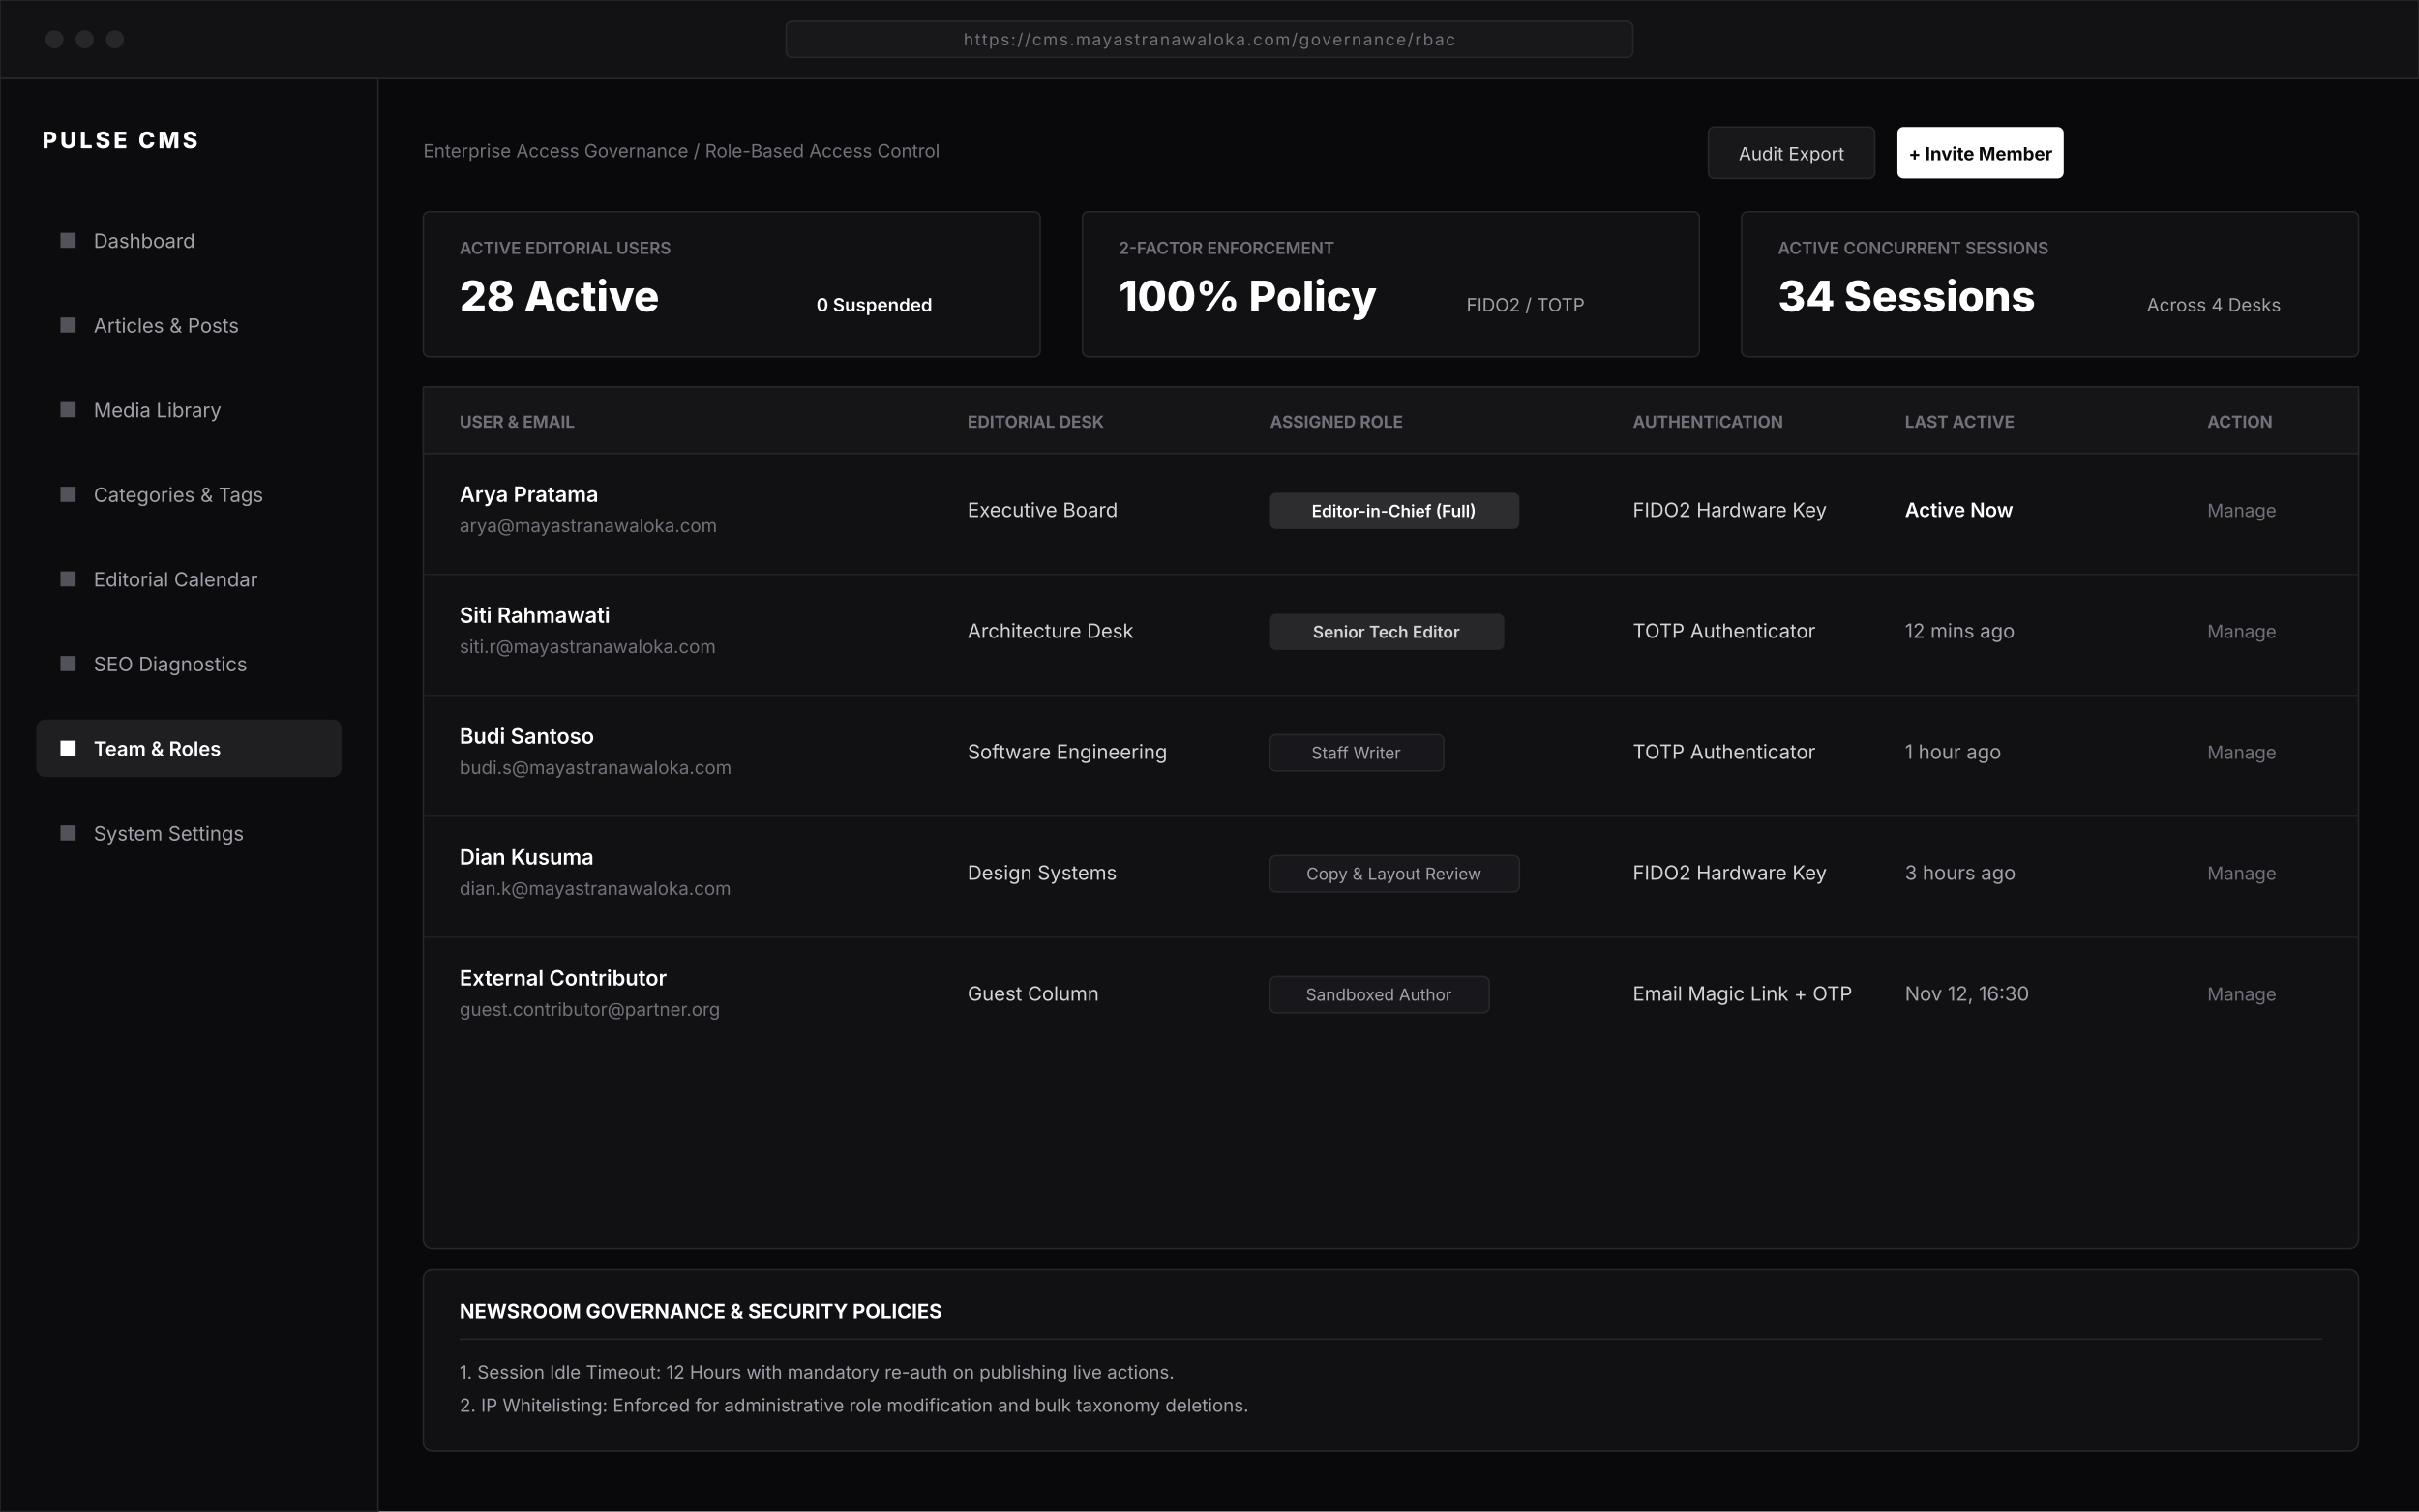
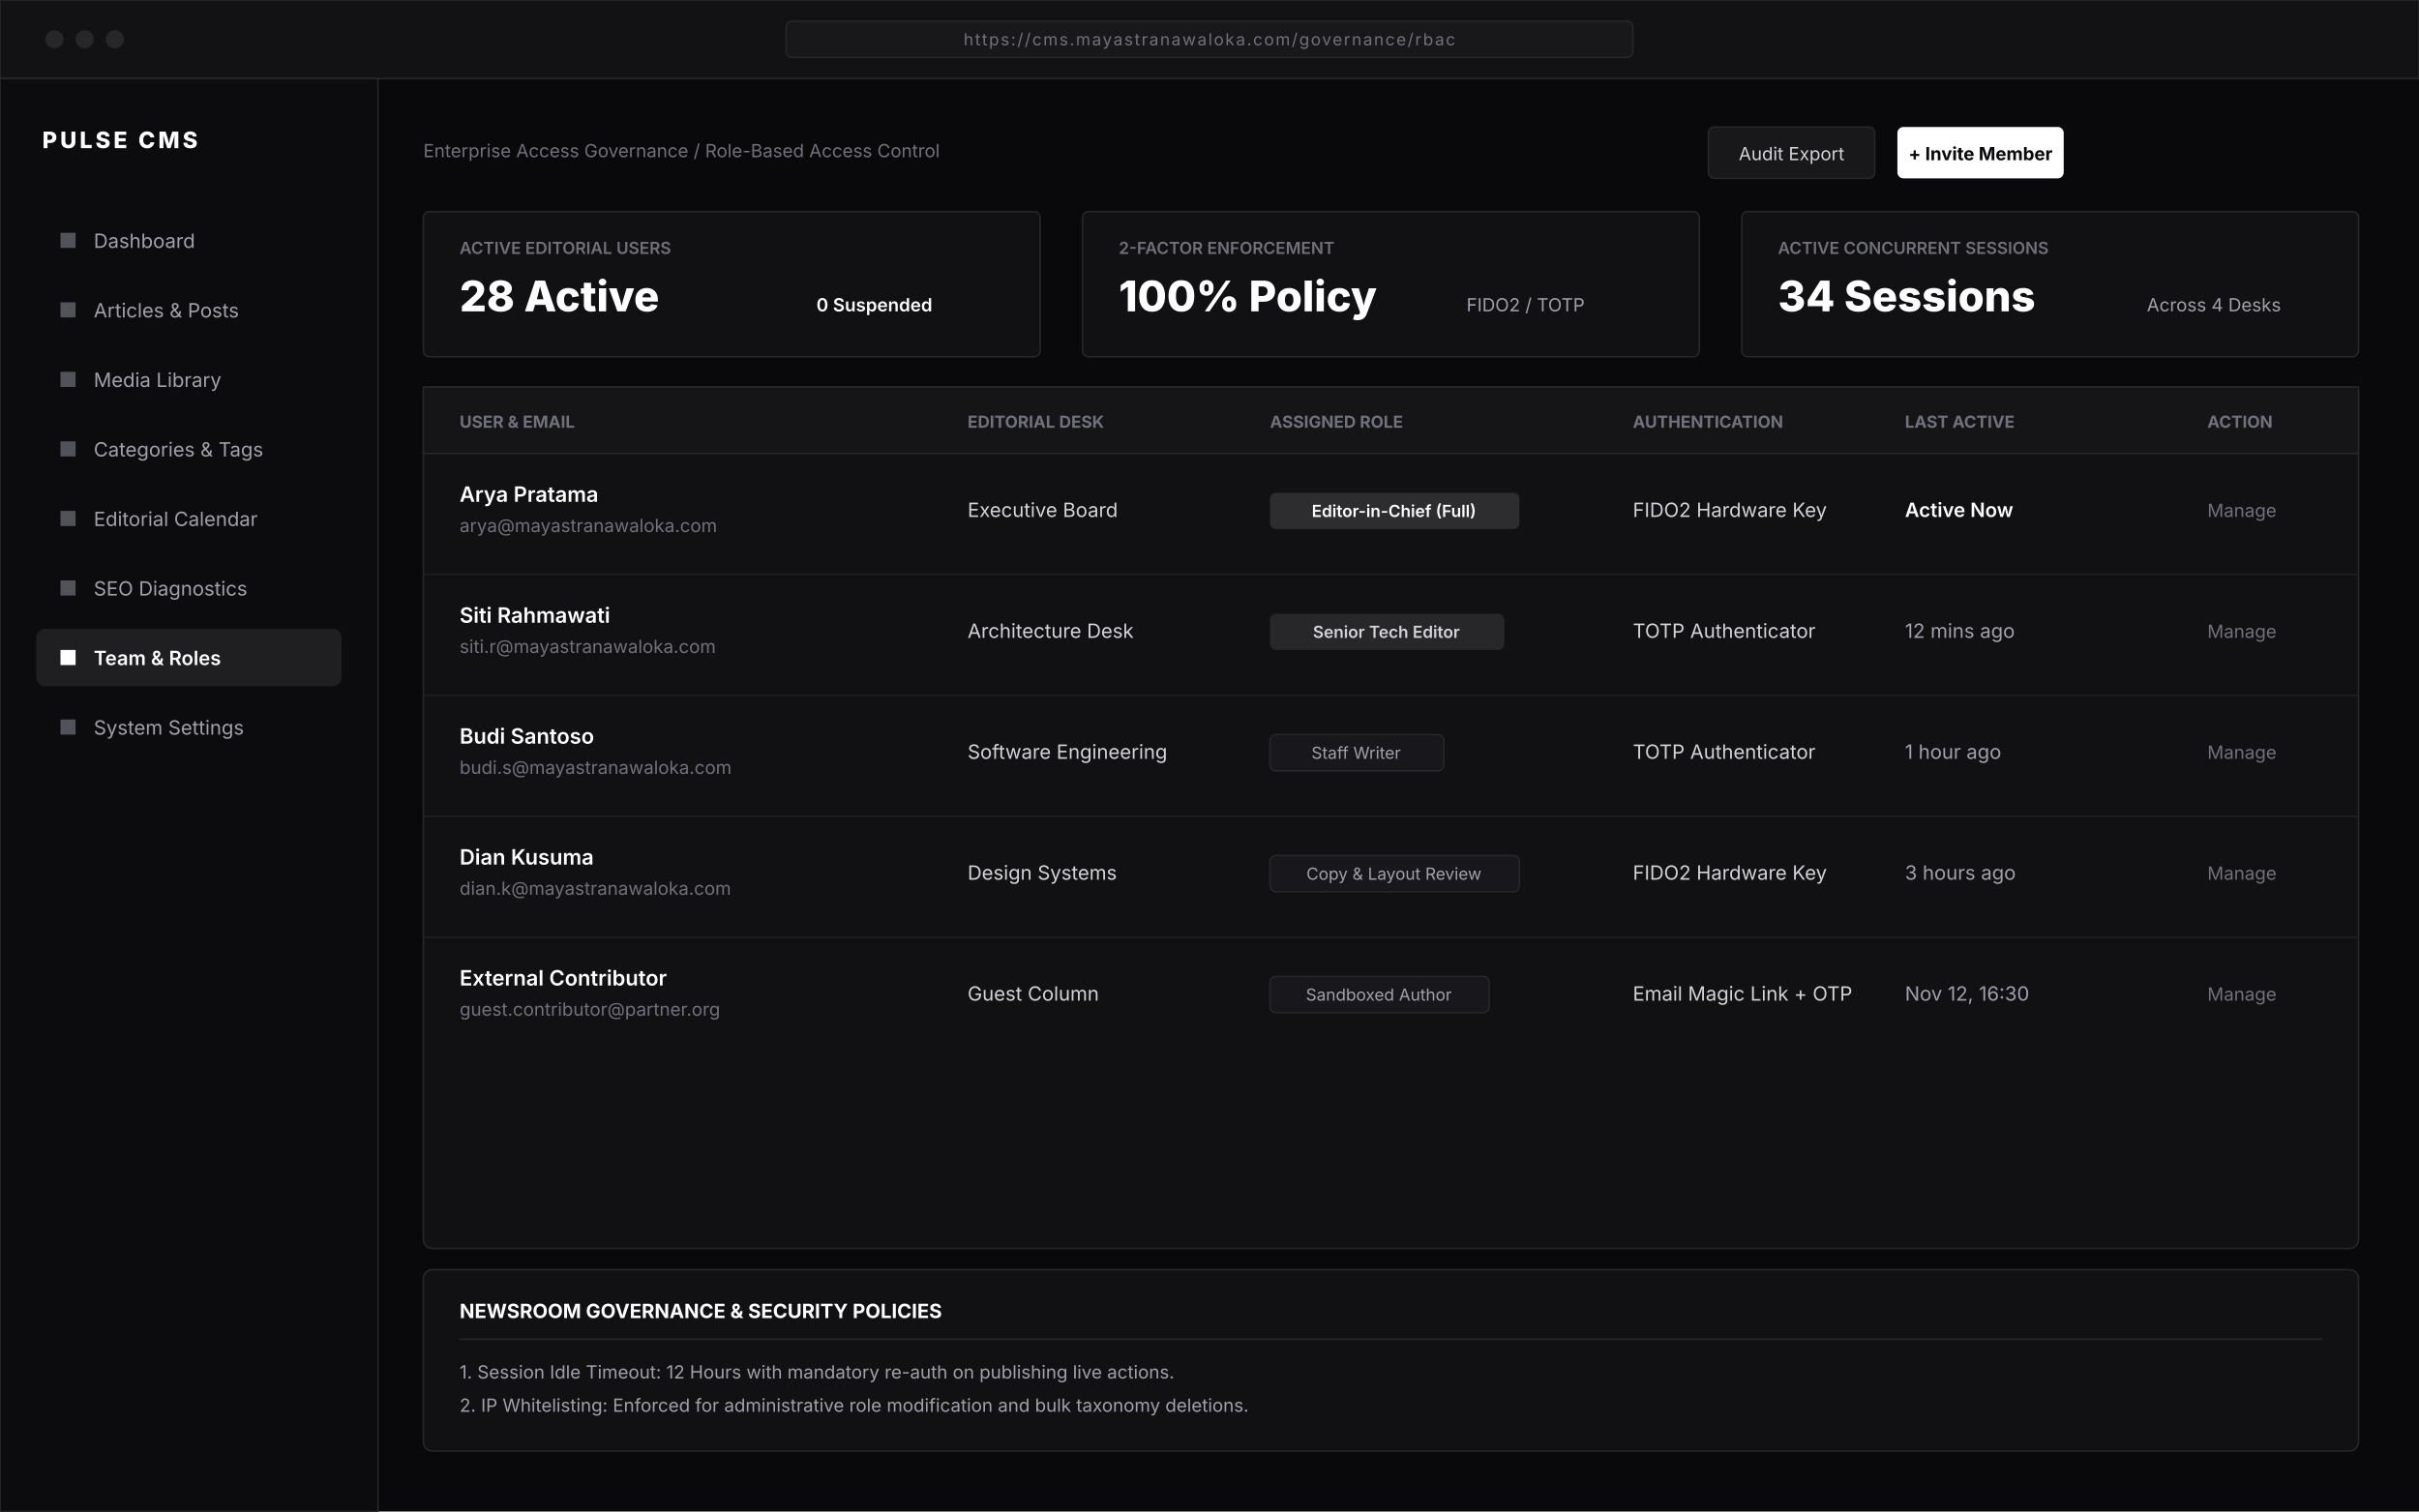
<svg xmlns="http://www.w3.org/2000/svg" viewBox="0 0 1600 1000" width="1600" height="1000" fill="none">
  <rect width="1600" height="1000" fill="#09090b" />
  <rect width="1600" height="52" fill="#121215" stroke="#27272a" stroke-width="1" />
  <circle cx="36" cy="26" r="6" fill="#27272a" />
  <circle cx="56" cy="26" r="6" fill="#27272a" />
  <circle cx="76" cy="26" r="6" fill="#27272a" />
  <rect x="520" y="14" width="560" height="24" rx="4" fill="#18181b" stroke="#27272a" stroke-width="1" />
  <text x="800" y="30" fill="#71717a" font-family="-apple-system, BlinkMacSystemFont, sans-serif" font-size="11" text-anchor="middle" letter-spacing="1">https://cms.mayastranawaloka.com/governance/rbac</text>
  <rect x="0" y="52" width="250" height="948" fill="#0c0c0e" stroke="#27272a" stroke-width="1" />
  <text x="28" y="98" fill="#ffffff" font-family="-apple-system, BlinkMacSystemFont, sans-serif" font-size="15" font-weight="800" letter-spacing="2">PULSE CMS</text>
  <g transform="translate(24, 140)">
    <rect x="16" y="14" width="10" height="10" fill="#52525b" />
    <text x="38" y="24" fill="#a1a1aa" font-family="-apple-system, BlinkMacSystemFont, sans-serif" font-size="13">Dashboard</text>
-     <rect x="16" y="70" width="10" height="10" fill="#52525b" />
-     <text x="38" y="80" fill="#a1a1aa" font-family="-apple-system, BlinkMacSystemFont, sans-serif" font-size="13">Articles &amp; Posts</text>
-     <rect x="16" y="126" width="10" height="10" fill="#52525b" />
-     <text x="38" y="136" fill="#a1a1aa" font-family="-apple-system, BlinkMacSystemFont, sans-serif" font-size="13">Media Library</text>
-     <rect x="16" y="182" width="10" height="10" fill="#52525b" />
-     <text x="38" y="192" fill="#a1a1aa" font-family="-apple-system, BlinkMacSystemFont, sans-serif" font-size="13">Categories &amp; Tags</text>
-     <rect x="16" y="238" width="10" height="10" fill="#52525b" />
-     <text x="38" y="248" fill="#a1a1aa" font-family="-apple-system, BlinkMacSystemFont, sans-serif" font-size="13">Editorial Calendar</text>
-     <rect x="16" y="294" width="10" height="10" fill="#52525b" />
-     <text x="38" y="304" fill="#a1a1aa" font-family="-apple-system, BlinkMacSystemFont, sans-serif" font-size="13">SEO Diagnostics</text>
-     <rect x="0" y="336" width="202" height="38" rx="6" fill="#ffffff" fill-opacity="0.08" />
-     <rect x="16" y="350" width="10" height="10" fill="#ffffff" />
-     <text x="38" y="360" fill="#ffffff" font-family="-apple-system, BlinkMacSystemFont, sans-serif" font-size="13" font-weight="600">Team &amp; Roles</text>
-     <rect x="16" y="406" width="10" height="10" fill="#52525b" />
-     <text x="38" y="416" fill="#a1a1aa" font-family="-apple-system, BlinkMacSystemFont, sans-serif" font-size="13">System Settings</text>
+     <rect x="16" y="60" width="10" height="10" fill="#52525b" />
+     <text x="38" y="70" fill="#a1a1aa" font-family="-apple-system, BlinkMacSystemFont, sans-serif" font-size="13">Articles &amp; Posts</text>
+     <rect x="16" y="106" width="10" height="10" fill="#52525b" />
+     <text x="38" y="116" fill="#a1a1aa" font-family="-apple-system, BlinkMacSystemFont, sans-serif" font-size="13">Media Library</text>
+     <rect x="16" y="152" width="10" height="10" fill="#52525b" />
+     <text x="38" y="162" fill="#a1a1aa" font-family="-apple-system, BlinkMacSystemFont, sans-serif" font-size="13">Categories &amp; Tags</text>
+     <rect x="16" y="198" width="10" height="10" fill="#52525b" />
+     <text x="38" y="208" fill="#a1a1aa" font-family="-apple-system, BlinkMacSystemFont, sans-serif" font-size="13">Editorial Calendar</text>
+     <rect x="16" y="244" width="10" height="10" fill="#52525b" />
+     <text x="38" y="254" fill="#a1a1aa" font-family="-apple-system, BlinkMacSystemFont, sans-serif" font-size="13">SEO Diagnostics</text>
+     <rect x="0" y="276" width="202" height="38" rx="6" fill="#ffffff" fill-opacity="0.08" />
+     <rect x="16" y="290" width="10" height="10" fill="#ffffff" />
+     <text x="38" y="300" fill="#ffffff" font-family="-apple-system, BlinkMacSystemFont, sans-serif" font-size="13" font-weight="600">Team &amp; Roles</text>
+     <rect x="16" y="336" width="10" height="10" fill="#52525b" />
+     <text x="38" y="346" fill="#a1a1aa" font-family="-apple-system, BlinkMacSystemFont, sans-serif" font-size="13">System Settings</text>
  </g>
  <g transform="translate(280, 80)">
    <text x="0" y="24" fill="#71717a" font-family="-apple-system, BlinkMacSystemFont, sans-serif" font-size="12">Enterprise Access Governance / Role-Based Access Control</text>
    <rect x="850" y="4" width="110" height="34" rx="4" fill="#18181b" stroke="#27272a" stroke-width="1" />
    <text x="905" y="26" fill="#d4d4d8" font-family="-apple-system, BlinkMacSystemFont, sans-serif" font-size="12" text-anchor="middle">Audit Export</text>
    <rect x="975" y="4" width="110" height="34" rx="4" fill="#ffffff" />
    <text x="1030" y="26" fill="#09090b" font-family="-apple-system, BlinkMacSystemFont, sans-serif" font-size="12" font-weight="700" text-anchor="middle">+ Invite Member</text>
  </g>
  <g transform="translate(280, 140)">
    <g transform="translate(0, 0)">
      <rect x="0" y="0" width="408" height="96" rx="4" fill="#111114" stroke="#27272a" stroke-width="1" />
      <text x="24" y="28" fill="#71717a" font-family="-apple-system, BlinkMacSystemFont, sans-serif" font-size="11" font-weight="600">ACTIVE EDITORIAL USERS</text>
      <text x="24" y="66" fill="#ffffff" font-family="-apple-system, BlinkMacSystemFont, sans-serif" font-size="28" font-weight="800">28 Active</text>
      <text x="260" y="66" fill="#ffffff" font-family="-apple-system, BlinkMacSystemFont, sans-serif" font-size="12" font-weight="600">0 Suspended</text>
      <rect x="436" y="0" width="408" height="96" rx="4" fill="#111114" stroke="#27272a" stroke-width="1" />
      <text x="460" y="28" fill="#71717a" font-family="-apple-system, BlinkMacSystemFont, sans-serif" font-size="11" font-weight="600">2-FACTOR ENFORCEMENT</text>
      <text x="460" y="66" fill="#ffffff" font-family="-apple-system, BlinkMacSystemFont, sans-serif" font-size="28" font-weight="800">100% Policy</text>
      <text x="690" y="66" fill="#a1a1aa" font-family="-apple-system, BlinkMacSystemFont, sans-serif" font-size="12">FIDO2 / TOTP</text>
      <rect x="872" y="0" width="408" height="96" rx="4" fill="#111114" stroke="#27272a" stroke-width="1" />
      <text x="896" y="28" fill="#71717a" font-family="-apple-system, BlinkMacSystemFont, sans-serif" font-size="11" font-weight="600">ACTIVE CONCURRENT SESSIONS</text>
      <text x="896" y="66" fill="#ffffff" font-family="-apple-system, BlinkMacSystemFont, sans-serif" font-size="28" font-weight="800">34 Sessions</text>
      <text x="1140" y="66" fill="#a1a1aa" font-family="-apple-system, BlinkMacSystemFont, sans-serif" font-size="12">Across 4 Desks</text>
    </g>
    <g transform="translate(0, 116)">
      <rect x="0" y="0" width="1280" height="570" rx="6" fill="#111114" stroke="#27272a" stroke-width="1" />
      <rect x="0" y="0" width="1280" height="44" fill="#151518" stroke="#27272a" stroke-width="1" />
      <text x="24" y="27" fill="#71717a" font-family="-apple-system, BlinkMacSystemFont, sans-serif" font-size="11" font-weight="700">USER &amp; EMAIL</text>
      <text x="360" y="27" fill="#71717a" font-family="-apple-system, BlinkMacSystemFont, sans-serif" font-size="11" font-weight="700">EDITORIAL DESK</text>
      <text x="560" y="27" fill="#71717a" font-family="-apple-system, BlinkMacSystemFont, sans-serif" font-size="11" font-weight="700">ASSIGNED ROLE</text>
      <text x="800" y="27" fill="#71717a" font-family="-apple-system, BlinkMacSystemFont, sans-serif" font-size="11" font-weight="700">AUTHENTICATION</text>
      <text x="980" y="27" fill="#71717a" font-family="-apple-system, BlinkMacSystemFont, sans-serif" font-size="11" font-weight="700">LAST ACTIVE</text>
      <text x="1180" y="27" fill="#71717a" font-family="-apple-system, BlinkMacSystemFont, sans-serif" font-size="11" font-weight="700">ACTION</text>
      <g transform="translate(0, 44)">
        <line x1="0" y1="80" x2="1280" y2="80" stroke="#1f1f23" stroke-width="1" />
        <text x="24" y="32" fill="#ffffff" font-family="-apple-system, BlinkMacSystemFont, sans-serif" font-size="14" font-weight="600">Arya Pratama</text>
        <text x="24" y="52" fill="#71717a" font-family="-apple-system, BlinkMacSystemFont, sans-serif" font-size="12">arya@mayastranawaloka.com</text>
        <text x="360" y="42" fill="#d4d4d8" font-family="-apple-system, BlinkMacSystemFont, sans-serif" font-size="13">Executive Board</text>
        <rect x="560" y="26" width="165" height="24" rx="4" fill="#ffffff" fill-opacity="0.12" />
        <text x="642" y="42" fill="#ffffff" font-family="-apple-system, BlinkMacSystemFont, sans-serif" font-size="11" font-weight="600" text-anchor="middle">Editor-in-Chief (Full)</text>
        <text x="800" y="42" fill="#d4d4d8" font-family="-apple-system, BlinkMacSystemFont, sans-serif" font-size="13">FIDO2 Hardware Key</text>
        <text x="980" y="42" fill="#ffffff" font-family="-apple-system, BlinkMacSystemFont, sans-serif" font-size="13" font-weight="600">Active Now</text>
        <text x="1180" y="42" fill="#71717a" font-family="-apple-system, BlinkMacSystemFont, sans-serif" font-size="12">Manage</text>
      </g>
      <g transform="translate(0, 124)">
        <line x1="0" y1="80" x2="1280" y2="80" stroke="#1f1f23" stroke-width="1" />
        <text x="24" y="32" fill="#ffffff" font-family="-apple-system, BlinkMacSystemFont, sans-serif" font-size="14" font-weight="600">Siti Rahmawati</text>
        <text x="24" y="52" fill="#71717a" font-family="-apple-system, BlinkMacSystemFont, sans-serif" font-size="12">siti.r@mayastranawaloka.com</text>
        <text x="360" y="42" fill="#d4d4d8" font-family="-apple-system, BlinkMacSystemFont, sans-serif" font-size="13">Architecture Desk</text>
        <rect x="560" y="26" width="155" height="24" rx="4" fill="#27272a" />
        <text x="637" y="42" fill="#d4d4d8" font-family="-apple-system, BlinkMacSystemFont, sans-serif" font-size="11" font-weight="600" text-anchor="middle">Senior Tech Editor</text>
        <text x="800" y="42" fill="#d4d4d8" font-family="-apple-system, BlinkMacSystemFont, sans-serif" font-size="13">TOTP Authenticator</text>
        <text x="980" y="42" fill="#a1a1aa" font-family="-apple-system, BlinkMacSystemFont, sans-serif" font-size="13">12 mins ago</text>
        <text x="1180" y="42" fill="#71717a" font-family="-apple-system, BlinkMacSystemFont, sans-serif" font-size="12">Manage</text>
      </g>
      <g transform="translate(0, 204)">
        <line x1="0" y1="80" x2="1280" y2="80" stroke="#1f1f23" stroke-width="1" />
        <text x="24" y="32" fill="#ffffff" font-family="-apple-system, BlinkMacSystemFont, sans-serif" font-size="14" font-weight="600">Budi Santoso</text>
        <text x="24" y="52" fill="#71717a" font-family="-apple-system, BlinkMacSystemFont, sans-serif" font-size="12">budi.s@mayastranawaloka.com</text>
        <text x="360" y="42" fill="#d4d4d8" font-family="-apple-system, BlinkMacSystemFont, sans-serif" font-size="13">Software Engineering</text>
        <rect x="560" y="26" width="115" height="24" rx="4" fill="#18181c" stroke="#27272a" stroke-width="1" />
        <text x="617" y="42" fill="#a1a1aa" font-family="-apple-system, BlinkMacSystemFont, sans-serif" font-size="11" text-anchor="middle">Staff Writer</text>
        <text x="800" y="42" fill="#d4d4d8" font-family="-apple-system, BlinkMacSystemFont, sans-serif" font-size="13">TOTP Authenticator</text>
        <text x="980" y="42" fill="#a1a1aa" font-family="-apple-system, BlinkMacSystemFont, sans-serif" font-size="13">1 hour ago</text>
        <text x="1180" y="42" fill="#71717a" font-family="-apple-system, BlinkMacSystemFont, sans-serif" font-size="12">Manage</text>
      </g>
      <g transform="translate(0, 284)">
        <line x1="0" y1="80" x2="1280" y2="80" stroke="#1f1f23" stroke-width="1" />
        <text x="24" y="32" fill="#ffffff" font-family="-apple-system, BlinkMacSystemFont, sans-serif" font-size="14" font-weight="600">Dian Kusuma</text>
        <text x="24" y="52" fill="#71717a" font-family="-apple-system, BlinkMacSystemFont, sans-serif" font-size="12">dian.k@mayastranawaloka.com</text>
        <text x="360" y="42" fill="#d4d4d8" font-family="-apple-system, BlinkMacSystemFont, sans-serif" font-size="13">Design Systems</text>
        <rect x="560" y="26" width="165" height="24" rx="4" fill="#18181c" stroke="#27272a" stroke-width="1" />
        <text x="642" y="42" fill="#a1a1aa" font-family="-apple-system, BlinkMacSystemFont, sans-serif" font-size="11" text-anchor="middle">Copy &amp; Layout Review</text>
        <text x="800" y="42" fill="#d4d4d8" font-family="-apple-system, BlinkMacSystemFont, sans-serif" font-size="13">FIDO2 Hardware Key</text>
        <text x="980" y="42" fill="#a1a1aa" font-family="-apple-system, BlinkMacSystemFont, sans-serif" font-size="13">3 hours ago</text>
        <text x="1180" y="42" fill="#71717a" font-family="-apple-system, BlinkMacSystemFont, sans-serif" font-size="12">Manage</text>
      </g>
      <g transform="translate(0, 364)">
        <text x="24" y="32" fill="#ffffff" font-family="-apple-system, BlinkMacSystemFont, sans-serif" font-size="14" font-weight="600">External Contributor</text>
        <text x="24" y="52" fill="#71717a" font-family="-apple-system, BlinkMacSystemFont, sans-serif" font-size="12">guest.contributor@partner.org</text>
        <text x="360" y="42" fill="#d4d4d8" font-family="-apple-system, BlinkMacSystemFont, sans-serif" font-size="13">Guest Column</text>
        <rect x="560" y="26" width="145" height="24" rx="4" fill="#18181c" stroke="#27272a" stroke-width="1" />
        <text x="632" y="42" fill="#a1a1aa" font-family="-apple-system, BlinkMacSystemFont, sans-serif" font-size="11" text-anchor="middle">Sandboxed Author</text>
        <text x="800" y="42" fill="#d4d4d8" font-family="-apple-system, BlinkMacSystemFont, sans-serif" font-size="13">Email Magic Link + OTP</text>
        <text x="980" y="42" fill="#a1a1aa" font-family="-apple-system, BlinkMacSystemFont, sans-serif" font-size="13">Nov 12, 16:30</text>
        <text x="1180" y="42" fill="#71717a" font-family="-apple-system, BlinkMacSystemFont, sans-serif" font-size="12">Manage</text>
      </g>
    </g>
    <g transform="translate(0, 700)">
      <rect x="0" y="0" width="1280" height="120" rx="6" fill="#111114" stroke="#27272a" stroke-width="1" />
      <text x="24" y="32" fill="#ffffff" font-family="-apple-system, BlinkMacSystemFont, sans-serif" font-size="13" font-weight="700">NEWSROOM GOVERNANCE &amp; SECURITY POLICIES</text>
      <line x1="24" y1="46" x2="1256" y2="46" stroke="#27272a" stroke-width="1" />
      <text x="24" y="72" fill="#a1a1aa" font-family="-apple-system, BlinkMacSystemFont, sans-serif" font-size="12">1. Session Idle Timeout: 12 Hours with mandatory re-auth on publishing live actions.</text>
      <text x="24" y="94" fill="#a1a1aa" font-family="-apple-system, BlinkMacSystemFont, sans-serif" font-size="12">2. IP Whitelisting: Enforced for administrative role modification and bulk taxonomy deletions.</text>
    </g>
  </g>
</svg>
